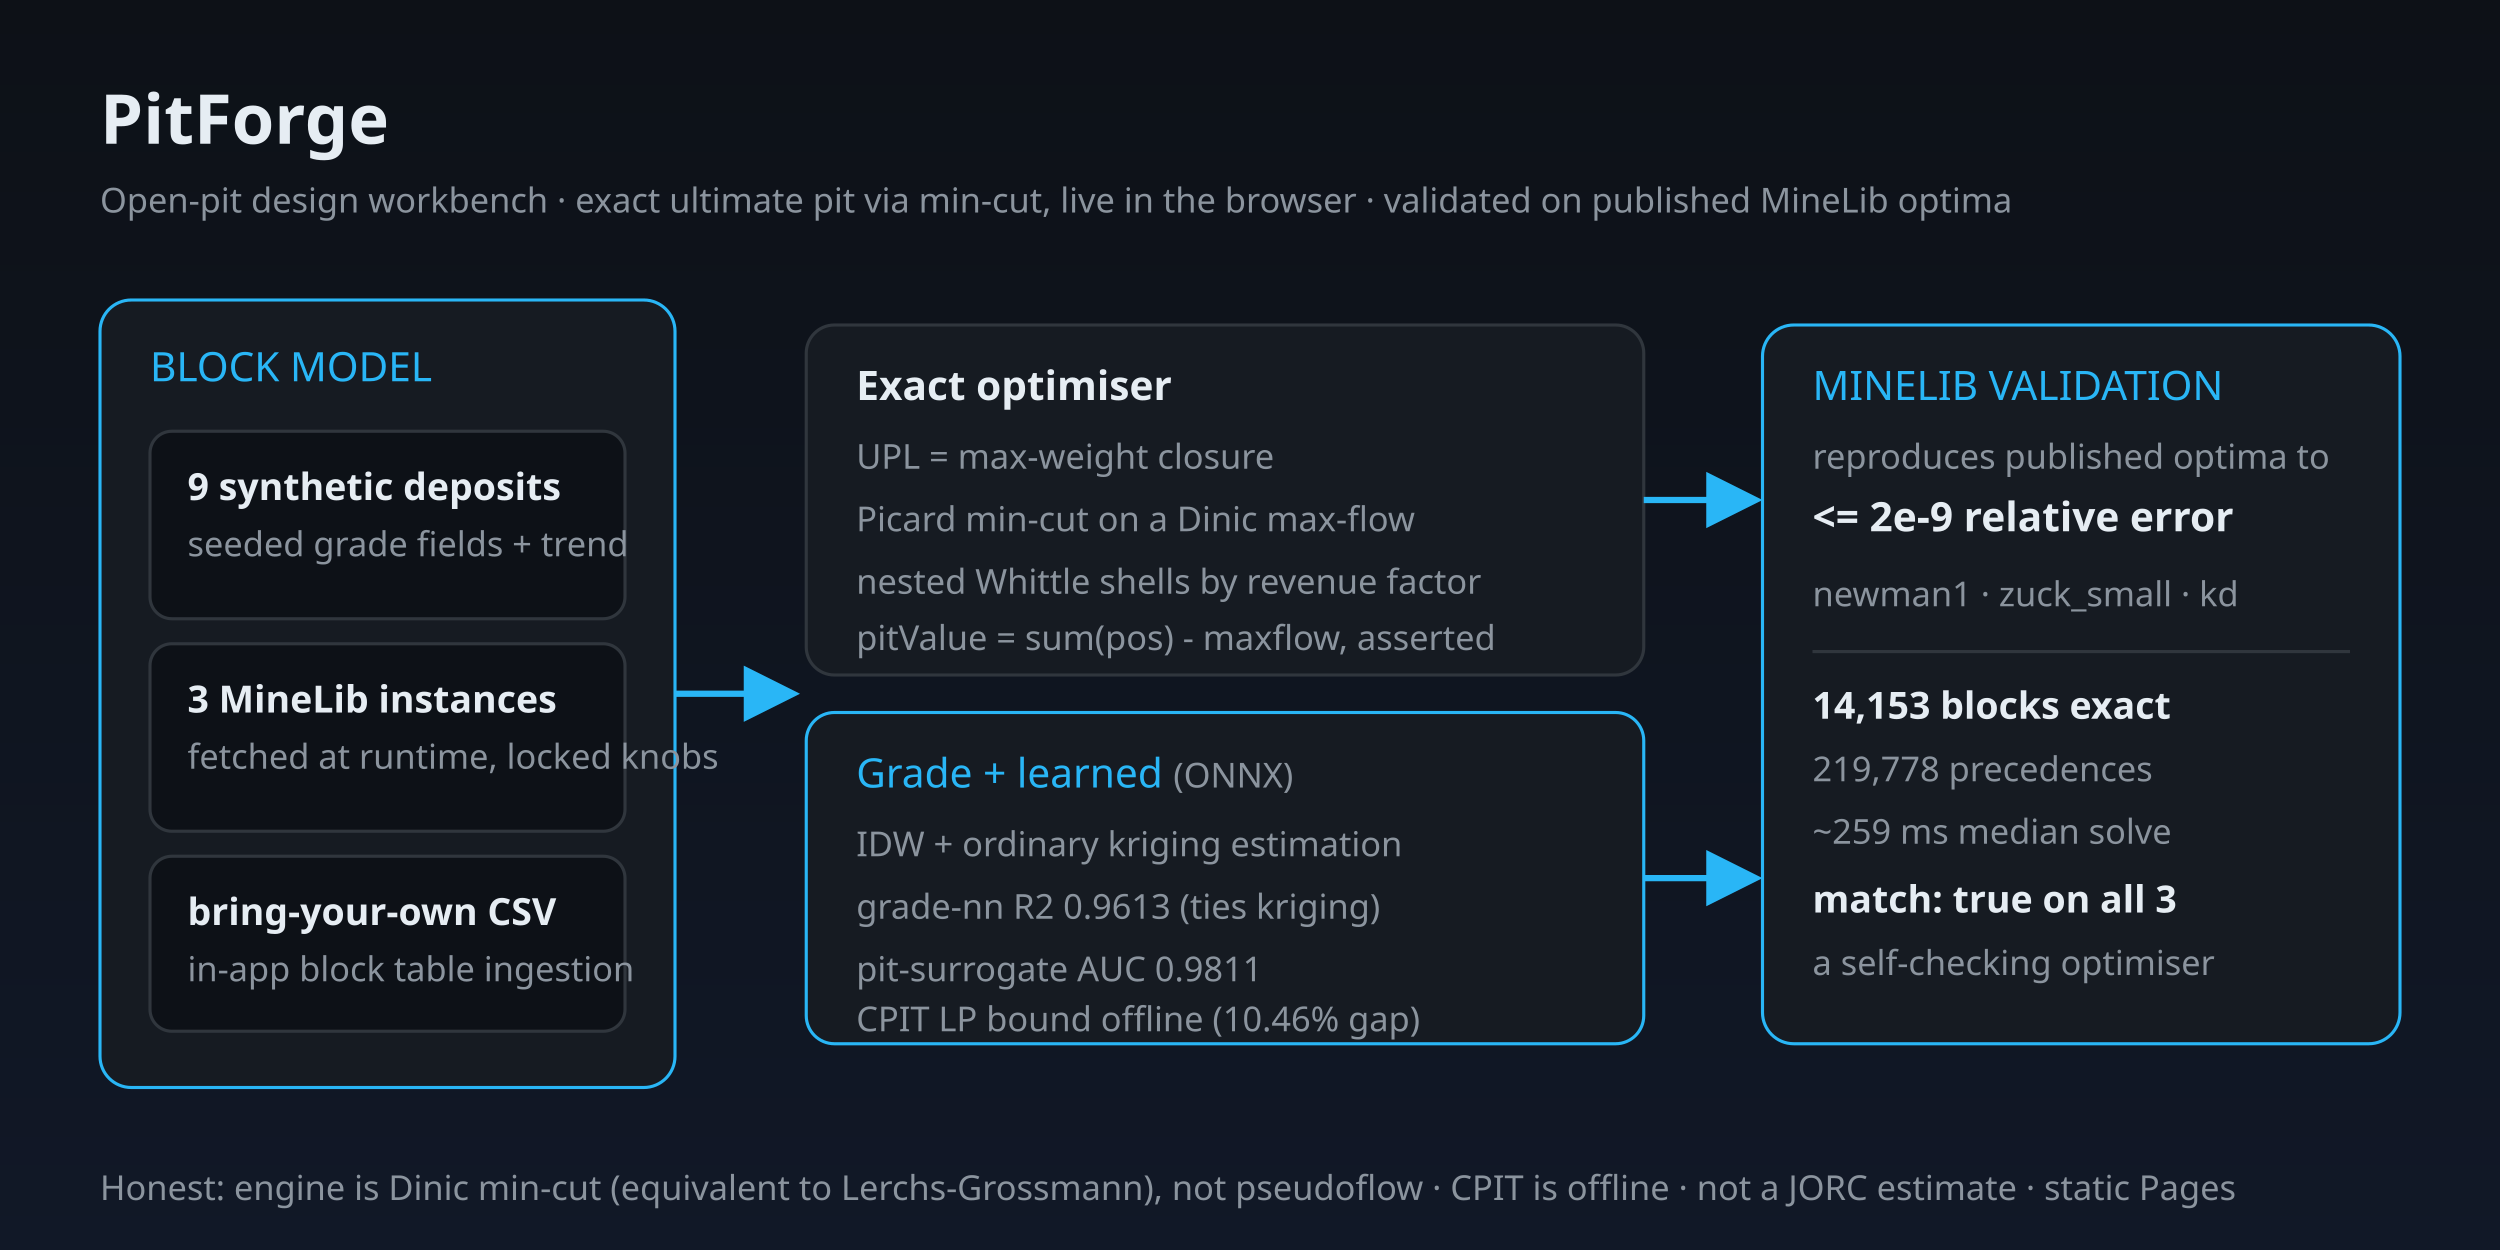
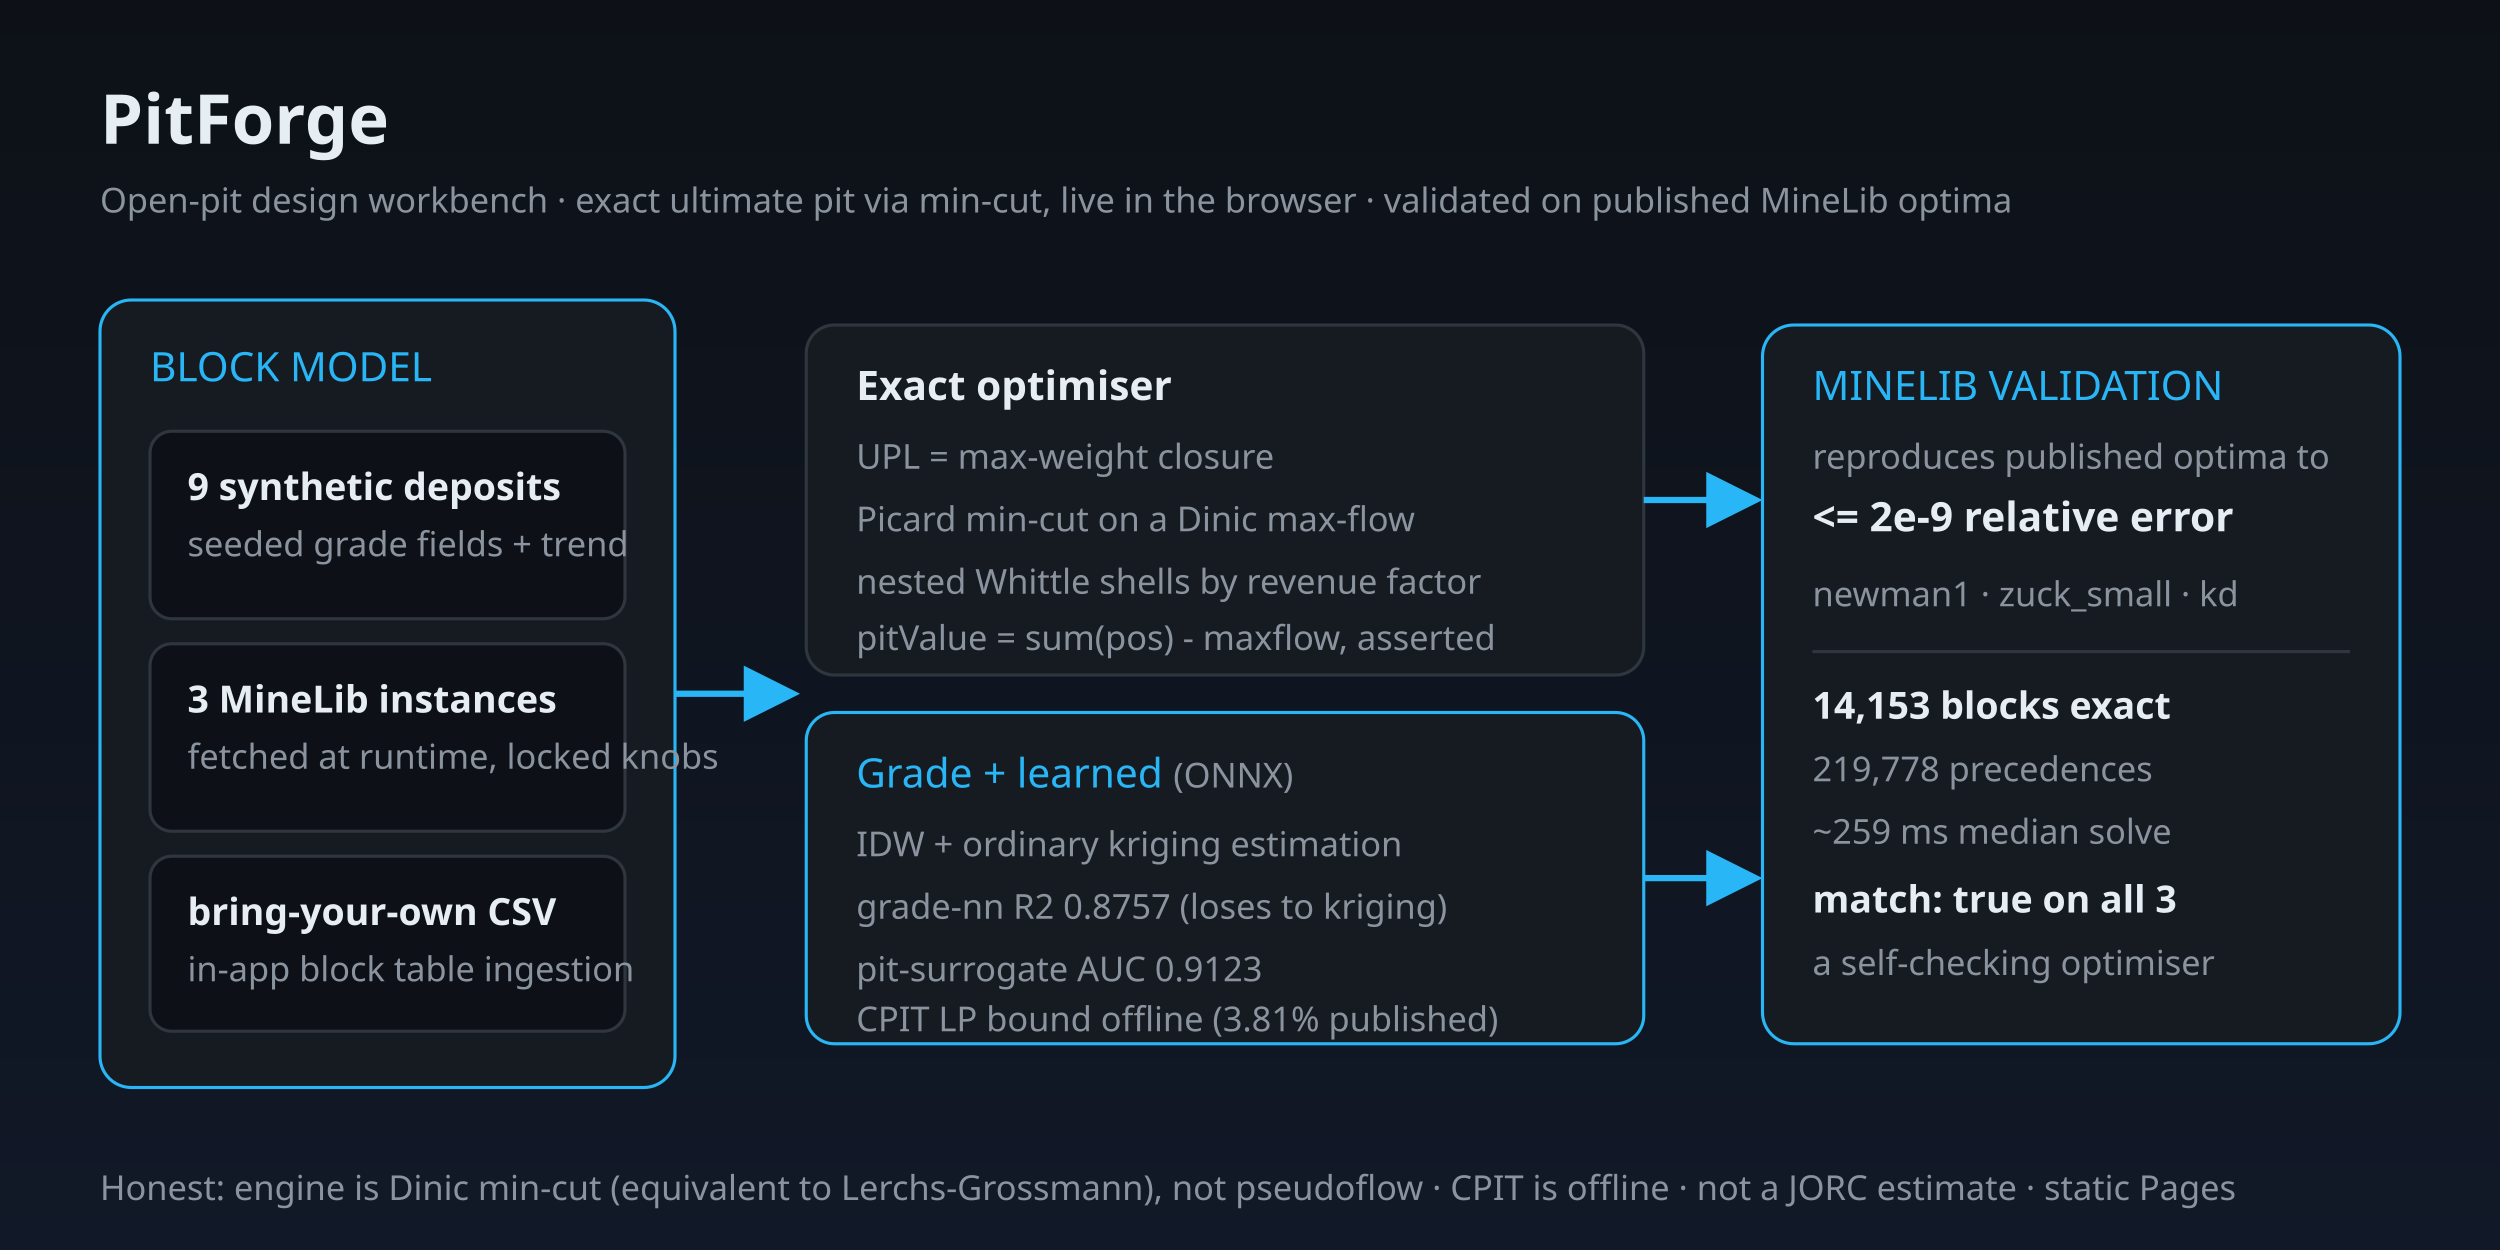
<svg xmlns="http://www.w3.org/2000/svg" viewBox="0 0 800 400" width="800" height="400" role="img" aria-label="PitForge: a block model solved to the exact ultimate pit by Dinic min-cut with nested Whittle shells, validated against three published MineLib optima">
  <defs>
    <linearGradient id="pfbg" x1="0" y1="0" x2="0" y2="1">
      <stop offset="0" stop-color="#0d1117" />
      <stop offset="1" stop-color="#111827" />
    </linearGradient>
    <marker id="ar" markerWidth="9" markerHeight="9" refX="7" refY="4.5" orient="auto">
      <path d="M0 0 L9 4.5 L0 9 z" fill="#29B6F6" />
    </marker>
    <style>
      text{font-family:'Segoe UI',system-ui,sans-serif;fill:#c9d1d9}
      .t{fill:#e6edf3;font-weight:600}.a{fill:#29B6F6}.m{fill:#8b949e;font-size:11px}
      .box{fill:#161b22;stroke:#30363d;stroke-width:1}
      .acc{stroke:#29B6F6}
    </style>
  </defs>
  <rect width="800" height="400" fill="url(#pfbg)" />
  <text x="32" y="46" class="t" font-size="22">PitForge</text>
  <text x="32" y="68" class="m">Open-pit design workbench · exact ultimate pit via min-cut, live in the browser · validated on published MineLib optima</text>
  <rect x="32" y="96" width="184" height="252" rx="10" class="box acc" />
  <text x="48" y="122" class="a" font-size="13">BLOCK MODEL</text>
  <rect x="48" y="138" width="152" height="60" rx="7" fill="#0d1117" stroke="#30363d" />
  <text x="60" y="160" class="t" font-size="12">9 synthetic deposits</text>
  <text x="60" y="178" class="m">seeded grade fields + trend</text>
  <rect x="48" y="206" width="152" height="60" rx="7" fill="#0d1117" stroke="#30363d" />
  <text x="60" y="228" class="t" font-size="12">3 MineLib instances</text>
  <text x="60" y="246" class="m">fetched at runtime, locked knobs</text>
  <rect x="48" y="274" width="152" height="56" rx="7" fill="#0d1117" stroke="#30363d" />
  <text x="60" y="296" class="t" font-size="12">bring-your-own CSV</text>
  <text x="60" y="314" class="m">in-app block table ingestion</text>
  <path d="M216 222 H252" class="acc" fill="none" stroke-width="2" marker-end="url(#ar)" />
  <rect x="258" y="104" width="268" height="112" rx="9" class="box" />
  <text x="274" y="128" class="t" font-size="13">Exact optimiser</text>
  <text x="274" y="150" class="m">UPL = max-weight closure</text>
  <text x="274" y="170" class="m">Picard min-cut on a Dinic max-flow</text>
  <text x="274" y="190" class="m">nested Whittle shells by revenue factor</text>
  <text x="274" y="208" class="m">pitValue = sum(pos) - maxflow, asserted</text>
  <rect x="258" y="228" width="268" height="106" rx="9" class="box acc" />
  <text x="274" y="252" class="a" font-size="13">Grade + learned <tspan class="m">(ONNX)</tspan>
  </text>
  <text x="274" y="274" class="m">IDW + ordinary kriging estimation</text>
-   <text x="274" y="294" class="m">grade-nn R2 0.9613 (ties kriging)</text>
-   <text x="274" y="314" class="m">pit-surrogate AUC 0.9811</text>
-   <text x="274" y="330" class="m">CPIT LP bound offline (10.46% gap)</text>
+   <text x="274" y="294" class="m">grade-nn R2 0.8757 (loses to kriging)</text>
+   <text x="274" y="314" class="m">pit-surrogate AUC 0.9123</text>
+   <text x="274" y="330" class="m">CPIT LP bound offline (3.81% published)</text>
  <path d="M526 160 H560" class="acc" fill="none" stroke-width="2" marker-end="url(#ar)" />
  <path d="M526 281 H560" class="acc" fill="none" stroke-width="2" marker-end="url(#ar)" />
  <rect x="564" y="104" width="204" height="230" rx="10" class="box acc" />
  <text x="580" y="128" class="a" font-size="13">MINELIB VALIDATION</text>
  <text x="580" y="150" class="m">reproduces published optima to</text>
  <text x="580" y="170" class="t" font-size="13">&lt;= 2e-9 relative error</text>
  <text x="580" y="194" class="m">newman1 · zuck_small · kd</text>
  <rect x="580" y="208" width="172" height="1" fill="#30363d" />
  <text x="580" y="230" class="t" font-size="12">14,153 blocks exact</text>
  <text x="580" y="250" class="m">219,778 precedences</text>
  <text x="580" y="270" class="m">~259 ms median solve</text>
  <text x="580" y="292" class="t" font-size="12">match: true on all 3</text>
  <text x="580" y="312" class="m">a self-checking optimiser</text>
  <text x="32" y="384" class="m">Honest: engine is Dinic min-cut (equivalent to Lerchs-Grossmann), not pseudoflow · CPIT is offline · not a JORC estimate · static Pages</text>
</svg>
